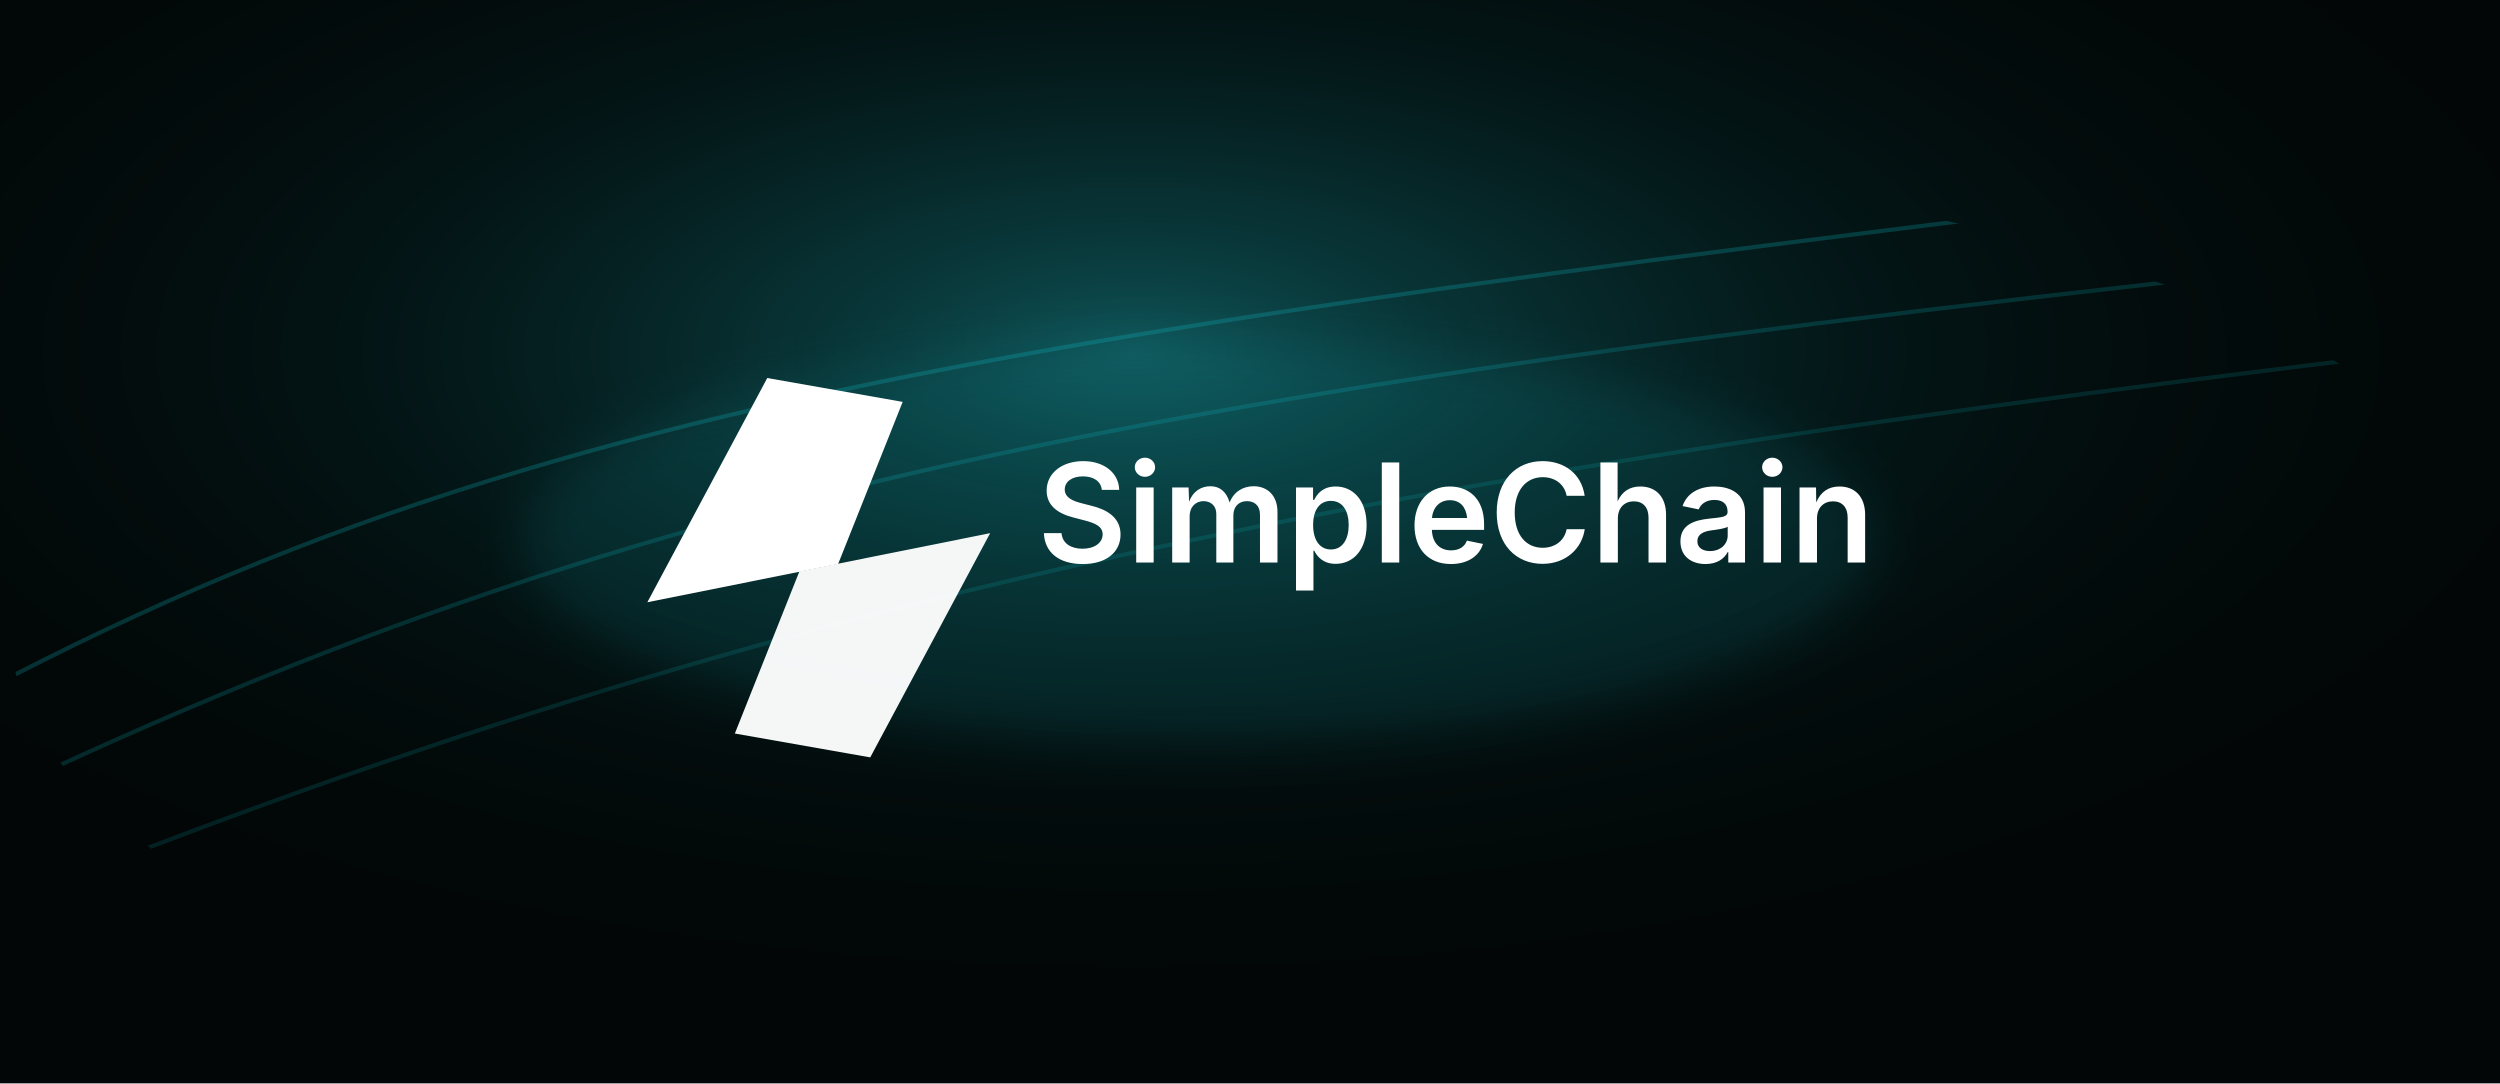
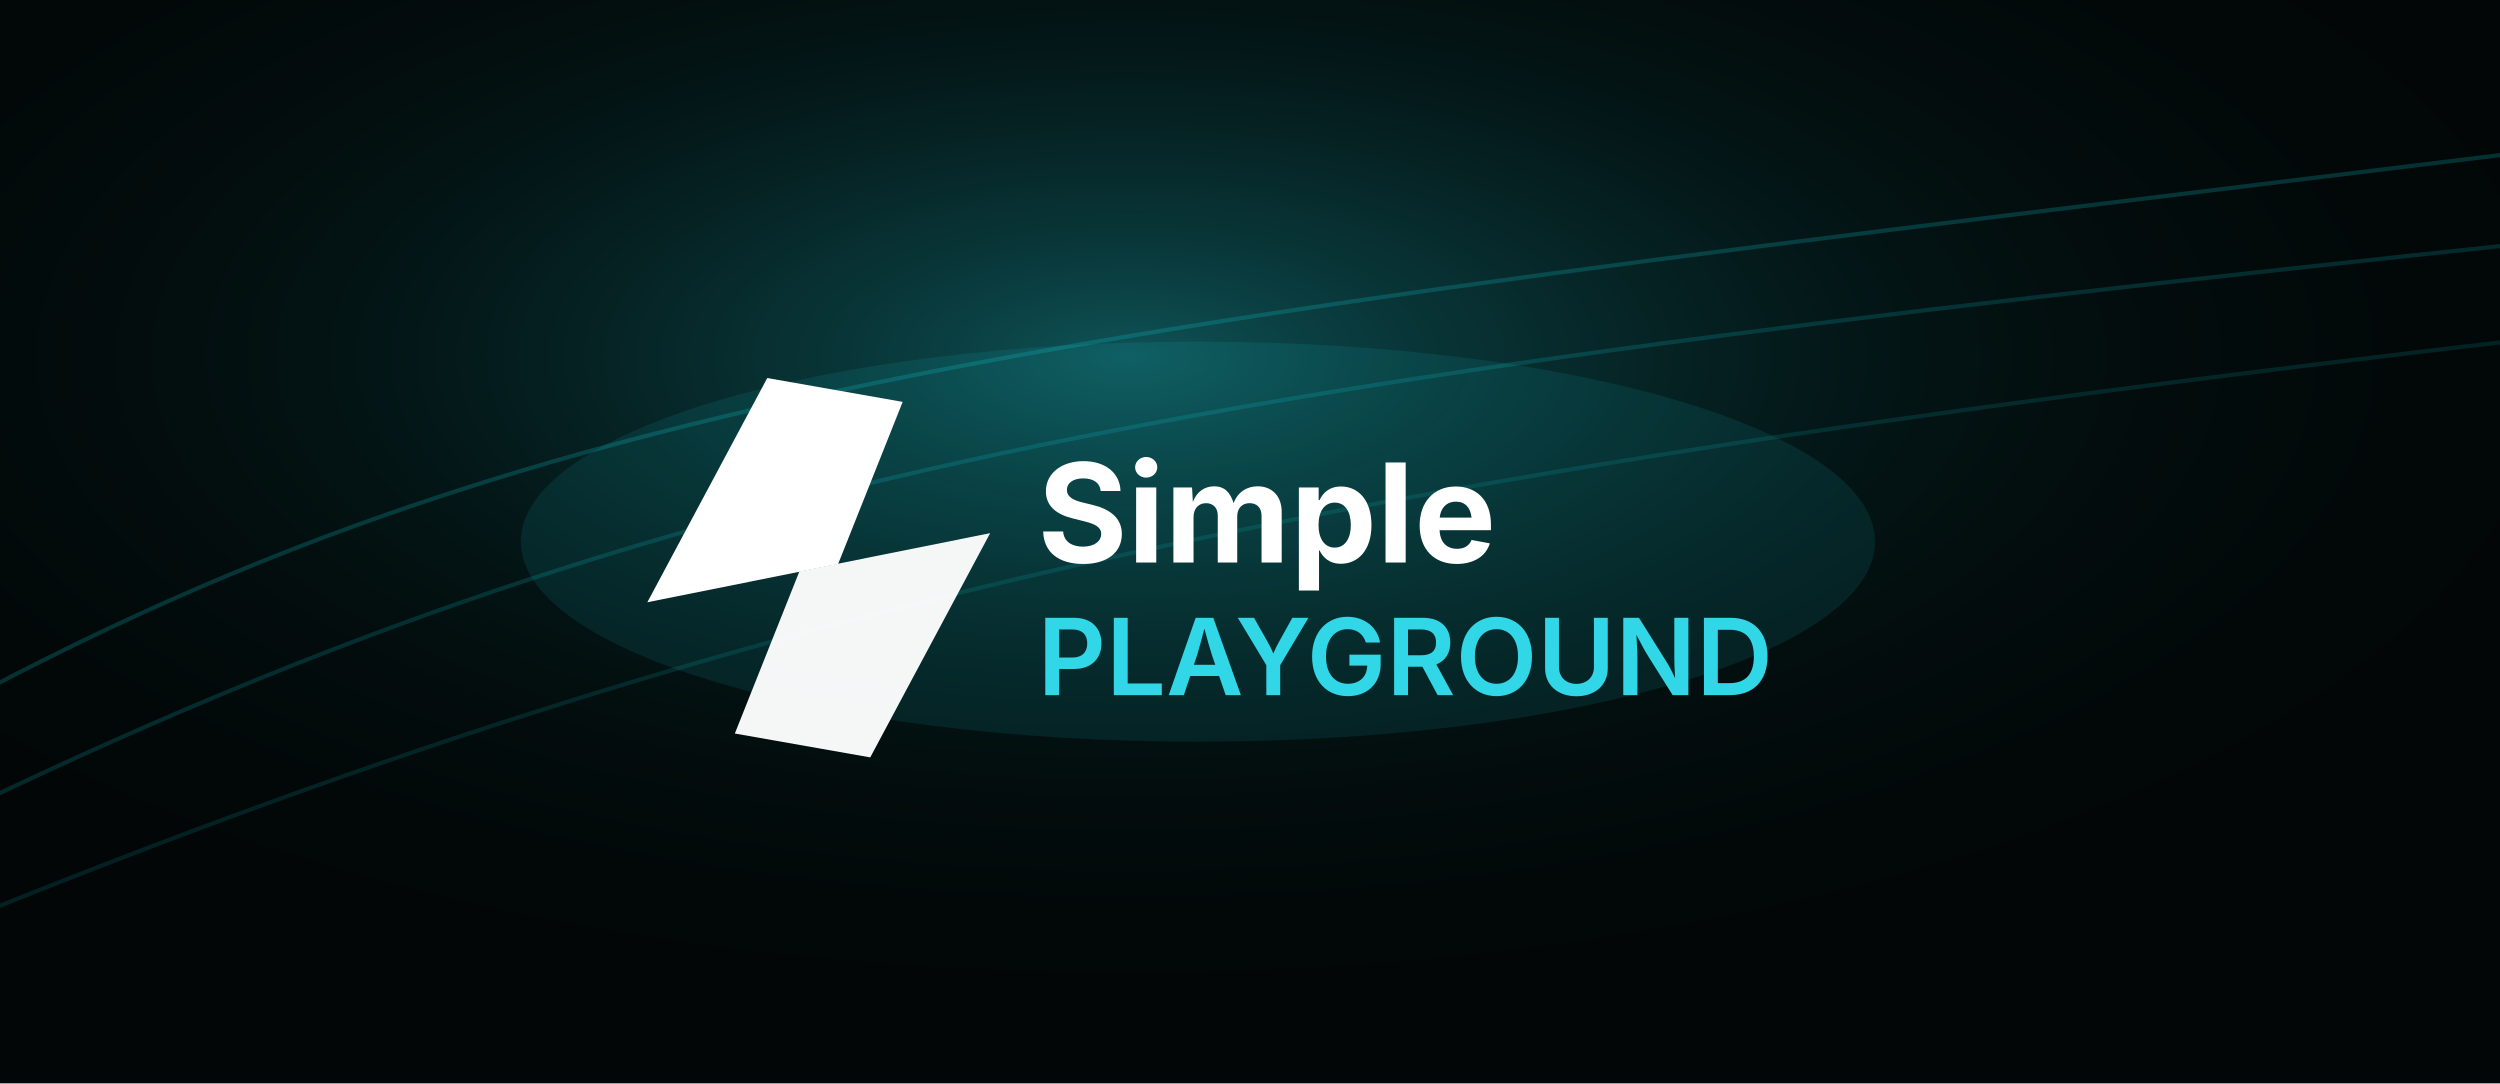
<svg xmlns="http://www.w3.org/2000/svg" id="Layer_1" version="1.1" viewBox="0 0 1200 520">
  <defs>
    <style>
      .st0 {
        fill: #17d7e5;
      }

-       .st1 {
-         font-family: Inter-SemiBold, Inter;
-         font-size: 66px;
-         font-weight: 600;
-       }
- 
-       .st1, .st2, .st3, .st4, .st5 {
-         isolation: isolate;
-       }
- 
-       .st1, .st6, .st5 {
+       .st1, .st2, .st3 {
        fill: #fff;
      }

-       .st2 {
-         filter: url(#soft);
-         opacity: .1;
-       }
- 
-       .st7 {
-         mask: url(#mask);
-       }
- 
-       .st8 {
+       .st4 {
        stroke-opacity: .14;
      }

-       .st8, .st9, .st10, .st11 {
+       .st4, .st5, .st6, .st7 {
        fill: none;
      }

-       .st8, .st9, .st11 {
+       .st4, .st5, .st7 {
        stroke: #0ecbd3;
        stroke-width: 2px;
      }

-       .st9 {
+       .st5 {
        stroke-opacity: .18;
      }

-       .st12 {
+       .st8 {
        fill: #020606;
      }

-       .st13 {
+       .st9 {
        fill: url(#radial-gradient);
      }

-       .st3 {
+       .st10 {
        fill: #1bd8e6;
        opacity: .54;
      }

-       .st11 {
+       .st10, .st11, .st12, .st13, .st2, .st14, .st3 {
+         isolation: isolate;
+       }
+ 
+       .st12 {
+         opacity: .1;
+       }
+ 
+       .st13 {
+         fill: #31d7e6;
+         font-family: Inter-SemiBold, Inter;
+         font-size: 51px;
+         font-weight: 600;
+       }
+ 
+       .st2 {
+         font-family: Inter-ExtraBold, Inter;
+         font-size: 66px;
+         font-weight: 700;
+       }
+ 
+       .st7 {
        stroke-opacity: .22;
      }

-       .st4 {
+       .st14 {
        fill: url(#dots);
        opacity: .95;
      }

-       .st5 {
+       .st3 {
        opacity: .96;
      }
    </style>
-     <radialGradient id="radial-gradient" cx="294.21" cy="656.41" fx="294.21" fy="656.41" r=".62" gradientTransform="translate(-352506 341505) scale(1200 -520)" gradientUnits="userSpaceOnUse">
+     <radialGradient id="radial-gradient" cx="587.96" cy=".85" fx="587.96" fy=".85" r=".62" gradientTransform="translate(-705012 -270) scale(1200 520)" gradientUnits="userSpaceOnUse">
      <stop offset="0" stop-color="#27e7f2" stop-opacity=".34" />
      <stop offset=".48" stop-color="#0a7579" stop-opacity=".14" />
      <stop offset="1" stop-color="#000" stop-opacity="0" />
    </radialGradient>
-     <mask id="mask" x="-100.52" y="-150.27" width="1340.52" height="699.89" maskUnits="userSpaceOnUse">
-       <g id="fade">
-         <rect width="1200" height="520" />
-         <ellipse class="st6" cx="615" cy="302" rx="610" ry="230" />
-       </g>
-     </mask>
-     <pattern id="dots" x="0" y="0" width="22" height="22" patternTransform="translate(-8 -16694.181) rotate(-8) scale(1.0098 -.9903) skewX(7.847)" patternUnits="userSpaceOnUse" viewBox="0 0 22 22">
+     <pattern id="dots" x="0" y="0" width="22" height="22" patternTransform="translate(-16.1475 16946.291) rotate(-8) skewX(-7.847)" patternUnits="userSpaceOnUse" viewBox="0 0 22 22">
      <g>
-         <rect class="st10" width="22" height="22" />
-         <circle class="st3" cx="3" cy="19" r="1.7" />
+         <rect class="st6" width="22" height="22" />
+         <g>
+           <rect class="st6" width="22" height="22" />
+           <circle class="st10" cx="3" cy="3" r="1.7" />
+         </g>
      </g>
    </pattern>
-     <filter id="soft" x="-40%" y="-40%" width="180%" height="180%">
-       <feGaussianBlur stdDeviation="12" />
-     </filter>
  </defs>
-   <rect class="st12" width="1200" height="520" />
-   <rect class="st13" width="1200" height="520" />
-   <g class="st7">
-     <g>
-       <path class="st11" d="M-100,384C230,184,470,164,1220,72" />
-       <path class="st9" d="M-100,430C290,230,520,190,1220,116" />
-       <path class="st8" d="M-100,476c430-182,700-242,1320-314" />
-       <polygon class="st4" points="-40 29.62 1240 -150.27 1240 369.73 -40 549.62 -40 29.62" />
-     </g>
+   <rect class="st8" width="1200" height="520" />
+   <rect class="st9" width="1200" height="520" />
+   <g>
+     <path class="st7" d="M-100,384C230,184,470,164,1220,72" />
+     <path class="st5" d="M-100,430C290,230,520,190,1220,116" />
+     <path class="st4" d="M-100,476c430-182,700-242,1320-314" />
+     <polygon class="st14" points="-40 29.62 1240 -150.27 1240 369.73 -40 549.62 -40 29.62" />
  </g>
-   <g class="st2">
+   <g class="st12">
    <ellipse class="st0" cx="575" cy="260" rx="325" ry="96" />
  </g>
  <g>
-     <path class="st6" d="M368.28,181.45l65,11.46-30.98,77.8-91.58,18.38,57.57-107.64Z" />
-     <path class="st5" d="M417.72,363.55l-65-11.46,30.98-77.8,91.58-18.38-57.57,107.64Z" />
+     <path class="st1" d="M368.28,181.45l65,11.46-30.98,77.8-91.58,18.38,57.57-107.64h0Z" />
+     <path class="st3" d="M417.72,363.55l-65-11.46,30.98-77.8,91.58-18.38-57.57,107.64h0Z" />
  </g>
-   <text class="st1" transform="translate(498 270)">
-     <tspan x="0" y="0">SimpleChain</tspan>
-   </text>
+   <g class="st11">
+     <text class="st2" transform="translate(498 270)">
+       <tspan x="0" y="0">Simple</tspan>
+     </text>
+   </g>
+   <g class="st11">
+     <text class="st13" transform="translate(498 333.66)">
+       <tspan x="0" y="0">PLAYGROUND</tspan>
+     </text>
+   </g>
</svg>
